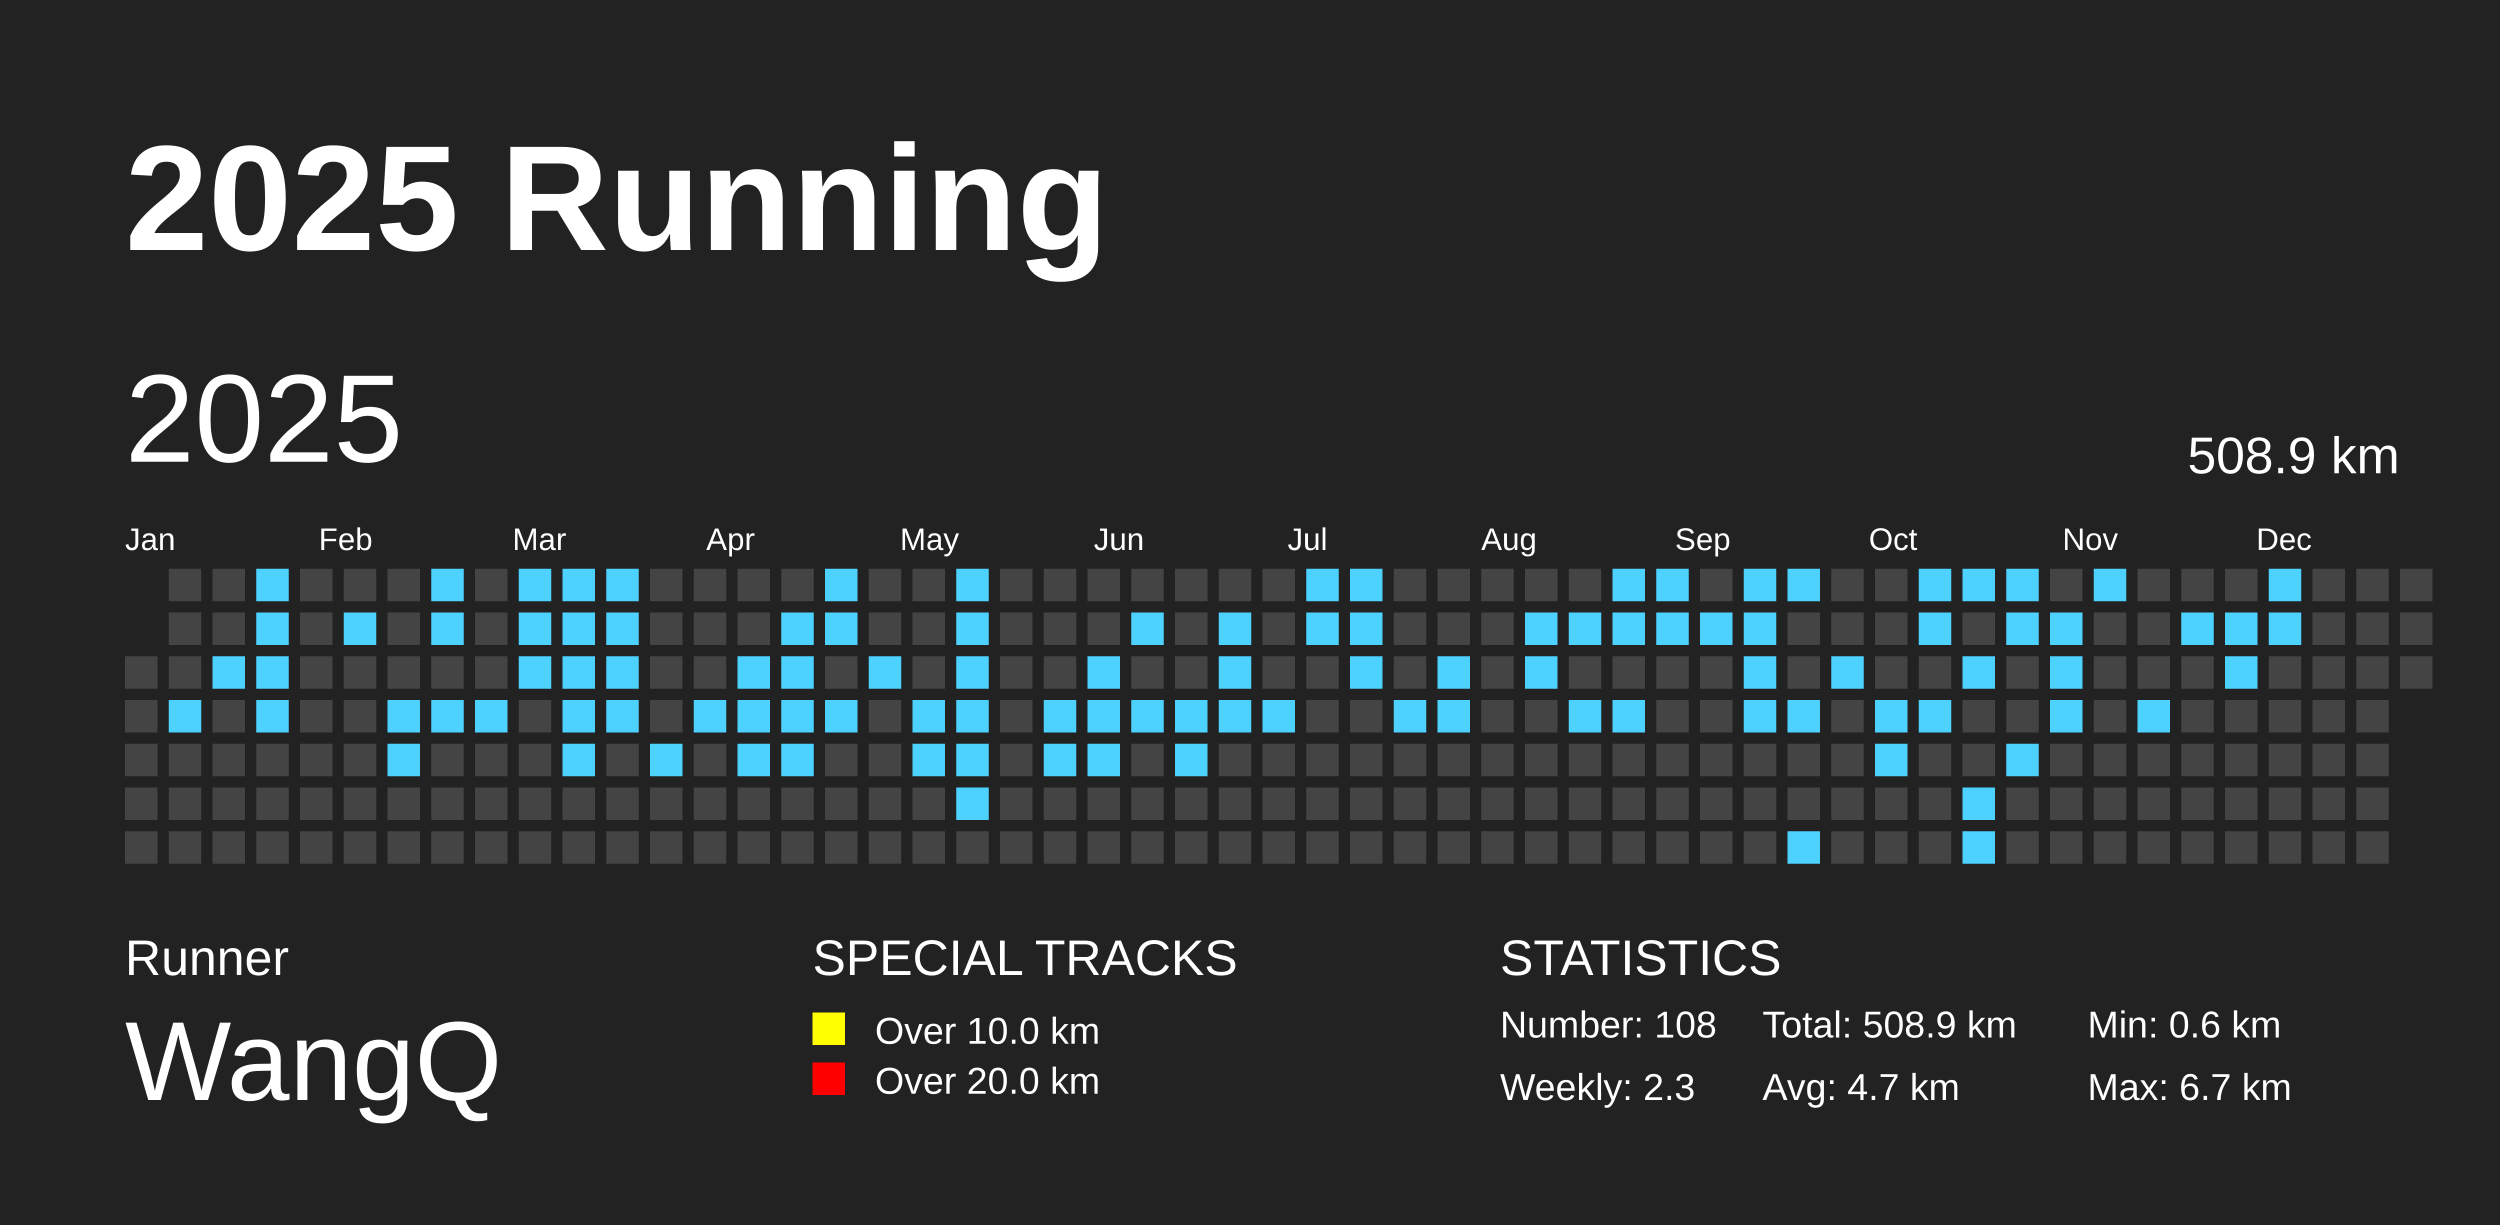
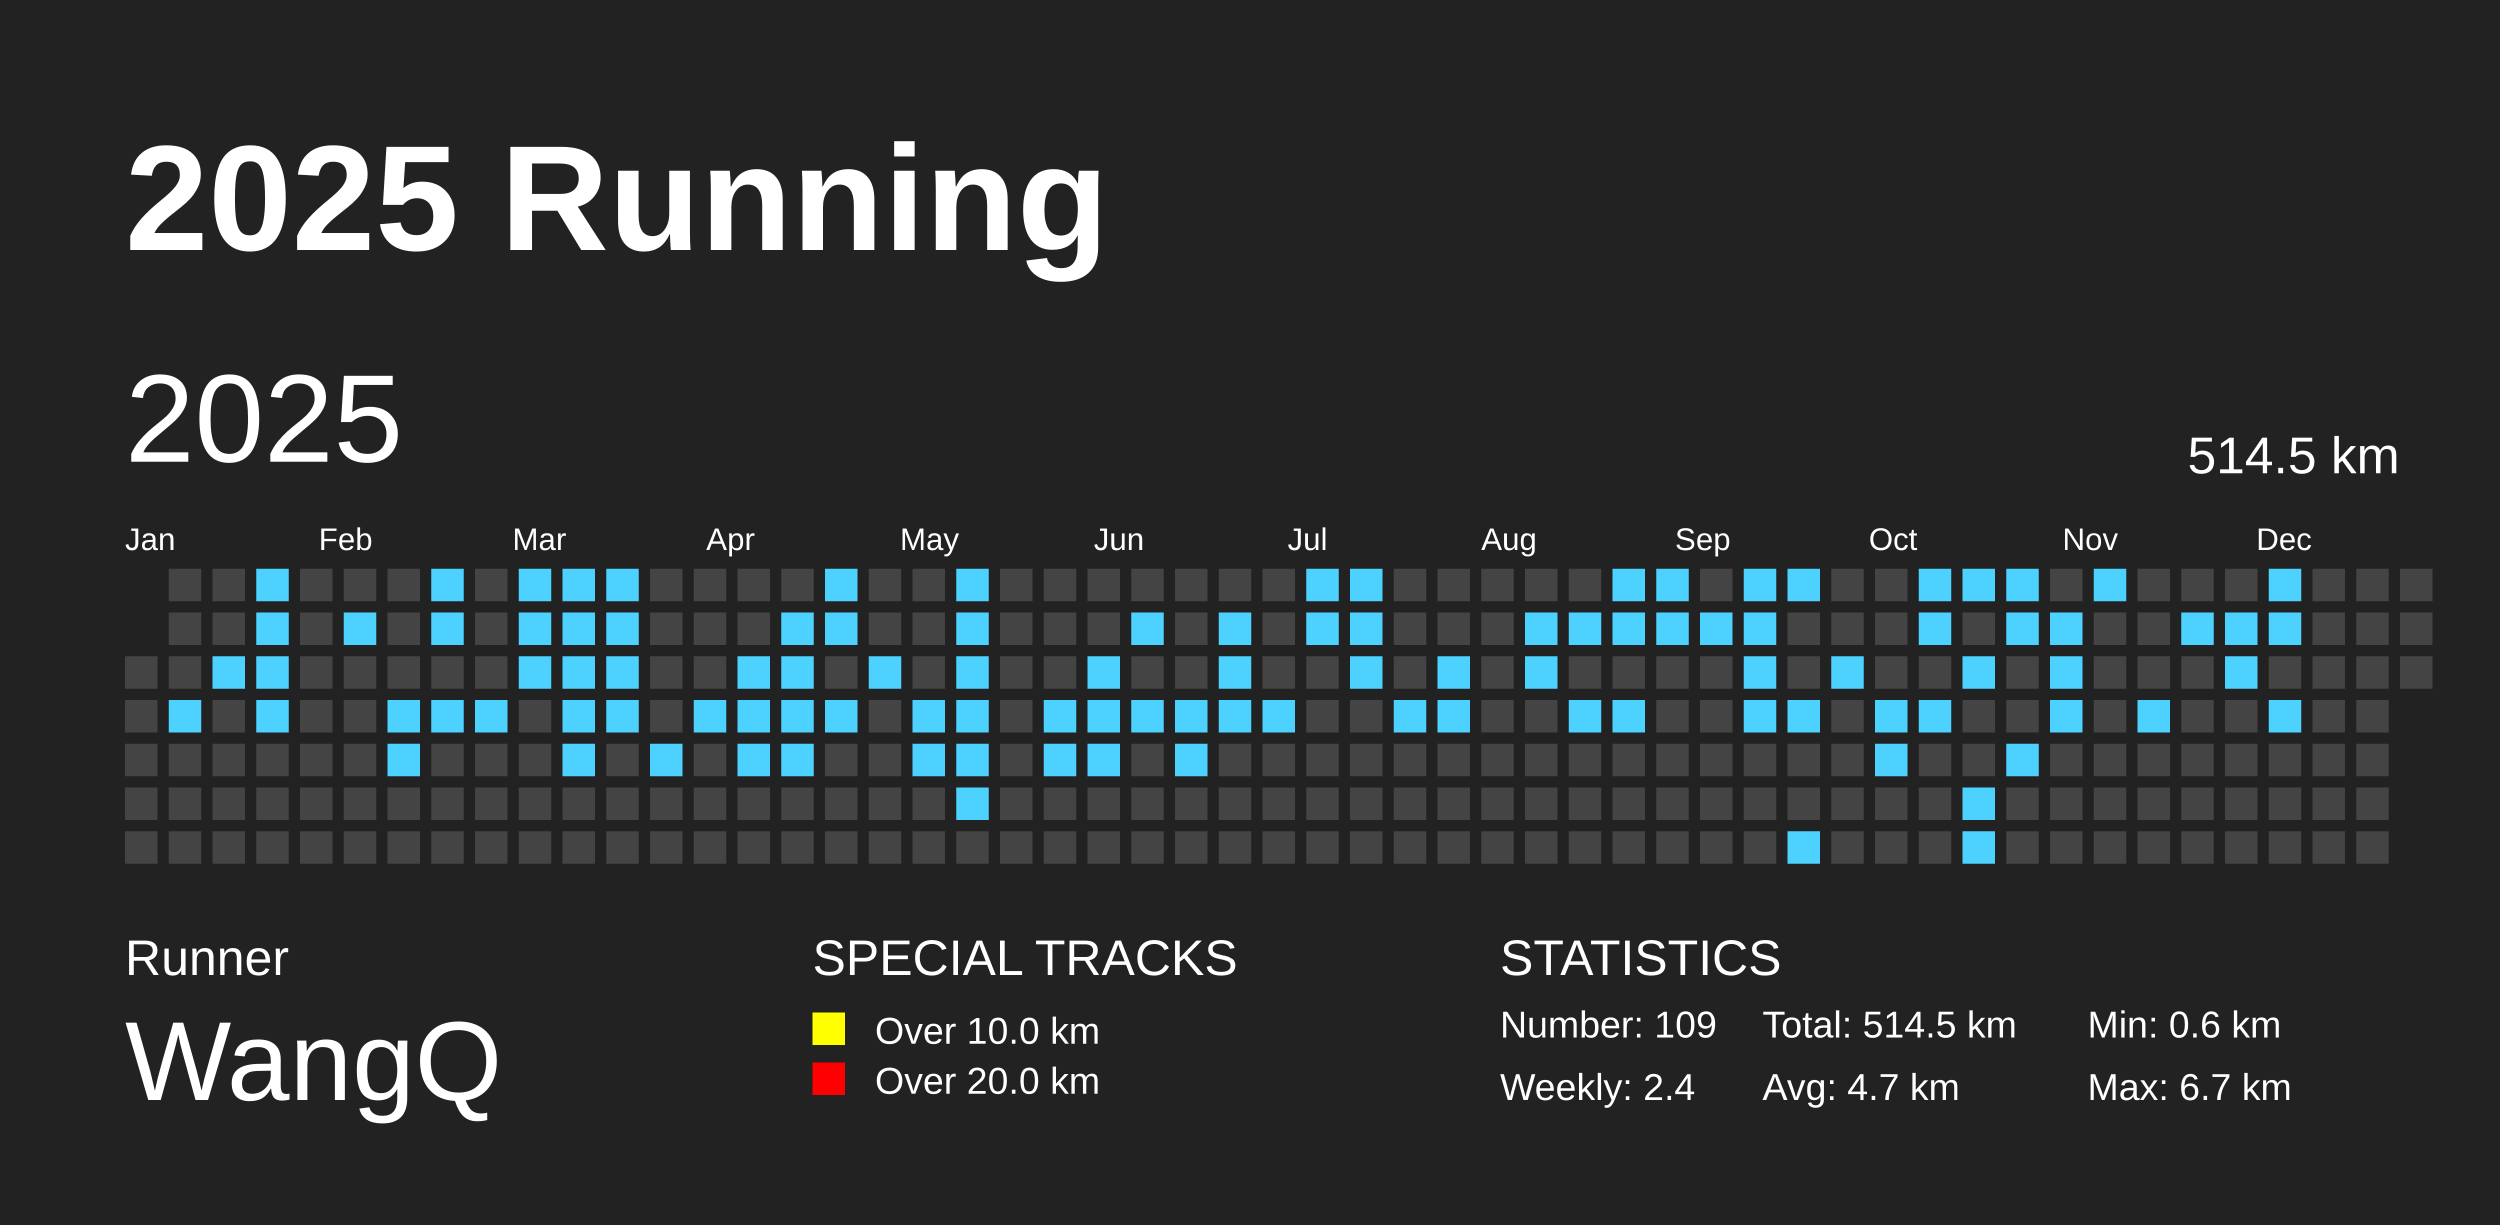
<svg xmlns="http://www.w3.org/2000/svg" baseProfile="full" height="98mm" version="1.1" viewBox="0,0,200,98" width="200mm">
  <defs />
  <rect fill="#222222" height="98" width="200" x="0" y="0" />
  <text fill="#FFFFFF" style="font-size:12px; font-family:Arial; font-weight:bold;" x="10" y="20">2025 Running</text>
  <text fill="#FFFFFF" style="font-size:4px; font-family:Arial" x="10" y="78">Runner</text>
  <text fill="#FFFFFF" style="font-size:9px; font-family:Arial" x="10" y="88">WangQ</text>
  <text fill="#FFFFFF" style="font-size:4px; font-family:Arial" x="65" y="78">SPECIAL TRACKS</text>
  <rect fill="yellow" height="2.6" width="2.6" x="65" y="81" />
  <text fill="#FFFFFF" style="font-size:3px; font-family:Arial" x="70" y="83.5">Over 10.0 km</text>
  <rect fill="red" height="2.6" width="2.6" x="65" y="85" />
  <text fill="#FFFFFF" style="font-size:3px; font-family:Arial" x="70" y="87.5">Over 20.0 km</text>
  <text fill="#FFFFFF" style="font-size:4px; font-family:Arial" x="120" y="78">STATISTICS</text>
-   <text fill="#FFFFFF" style="font-size:3px; font-family:Arial" x="120" y="83">Number: 108</text>
-   <text fill="#FFFFFF" style="font-size:3px; font-family:Arial" x="120" y="88">Weekly: 2.3</text>
-   <text fill="#FFFFFF" style="font-size:3px; font-family:Arial" x="141" y="83">Total: 508.9 km</text>
+   <text fill="#FFFFFF" style="font-size:3px; font-family:Arial" x="120" y="83">Number: 109</text>
+   <text fill="#FFFFFF" style="font-size:3px; font-family:Arial" x="120" y="88">Weekly: 2.4</text>
+   <text fill="#FFFFFF" style="font-size:3px; font-family:Arial" x="141" y="83">Total: 514.5 km</text>
  <text fill="#FFFFFF" style="font-size:3px; font-family:Arial" x="141" y="88">Avg: 4.7 km</text>
  <text fill="#FFFFFF" style="font-size:3px; font-family:Arial" x="167" y="83">Min: 0.6 km</text>
  <text fill="#FFFFFF" style="font-size:3px; font-family:Arial" x="167" y="88">Max: 6.7 km</text>
  <text dominant-baseline="hanging" fill="#FFFFFF" style="font-size:10.0px; font-family:Arial;" x="10" y="30">2025</text>
-   <text dominant-baseline="hanging" fill="#FFFFFF" style="font-size:4.125px; font-family:Arial;" x="175" y="35">508.9 km</text>
+   <text dominant-baseline="hanging" fill="#FFFFFF" style="font-size:4.125px; font-family:Arial;" x="175" y="35">514.5 km</text>
  <text fill="#FFFFFF" style="font-size:2.5px; font-family:Arial" x="10.0" y="44">Jan</text>
  <text fill="#FFFFFF" style="font-size:2.5px; font-family:Arial" x="25.5" y="44">Feb</text>
  <text fill="#FFFFFF" style="font-size:2.5px; font-family:Arial" x="41.0" y="44">Mar</text>
  <text fill="#FFFFFF" style="font-size:2.5px; font-family:Arial" x="56.5" y="44">Apr</text>
  <text fill="#FFFFFF" style="font-size:2.5px; font-family:Arial" x="72.0" y="44">May</text>
  <text fill="#FFFFFF" style="font-size:2.5px; font-family:Arial" x="87.5" y="44">Jun</text>
  <text fill="#FFFFFF" style="font-size:2.5px; font-family:Arial" x="103.0" y="44">Jul</text>
  <text fill="#FFFFFF" style="font-size:2.5px; font-family:Arial" x="118.5" y="44">Aug</text>
  <text fill="#FFFFFF" style="font-size:2.5px; font-family:Arial" x="134.0" y="44">Sep</text>
  <text fill="#FFFFFF" style="font-size:2.5px; font-family:Arial" x="149.5" y="44">Oct</text>
  <text fill="#FFFFFF" style="font-size:2.5px; font-family:Arial" x="165.0" y="44">Nov</text>
  <text fill="#FFFFFF" style="font-size:2.5px; font-family:Arial" x="180.5" y="44">Dec</text>
  <rect fill="#444444" height="2.6" width="2.6" x="10.0" y="52.5" />
  <rect fill="#444444" height="2.6" width="2.6" x="10.0" y="56.0" />
  <rect fill="#444444" height="2.6" width="2.6" x="10.0" y="59.5" />
  <rect fill="#444444" height="2.6" width="2.6" x="10.0" y="63.0" />
  <rect fill="#444444" height="2.6" width="2.6" x="10.0" y="66.5" />
  <rect fill="#444444" height="2.6" width="2.6" x="13.5" y="45.5" />
  <rect fill="#444444" height="2.6" width="2.6" x="13.5" y="49.0" />
  <rect fill="#444444" height="2.6" width="2.6" x="13.5" y="52.5" />
  <rect fill="#4DD2FF" height="2.6" width="2.6" x="13.5" y="56.0" />
  <rect fill="#444444" height="2.6" width="2.6" x="13.5" y="59.5" />
  <rect fill="#444444" height="2.6" width="2.6" x="13.5" y="63.0" />
  <rect fill="#444444" height="2.6" width="2.6" x="13.5" y="66.5" />
  <rect fill="#444444" height="2.6" width="2.6" x="17.0" y="45.5" />
  <rect fill="#444444" height="2.6" width="2.6" x="17.0" y="49.0" />
  <rect fill="#4DD2FF" height="2.6" width="2.6" x="17.0" y="52.5" />
  <rect fill="#444444" height="2.6" width="2.6" x="17.0" y="56.0" />
  <rect fill="#444444" height="2.6" width="2.6" x="17.0" y="59.5" />
  <rect fill="#444444" height="2.6" width="2.6" x="17.0" y="63.0" />
  <rect fill="#444444" height="2.6" width="2.6" x="17.0" y="66.5" />
  <rect fill="#4DD2FF" height="2.6" width="2.6" x="20.5" y="45.5" />
  <rect fill="#4DD2FF" height="2.6" width="2.6" x="20.5" y="49.0" />
  <rect fill="#4DD2FF" height="2.6" width="2.6" x="20.5" y="52.5" />
  <rect fill="#4DD2FF" height="2.6" width="2.6" x="20.5" y="56.0" />
  <rect fill="#444444" height="2.6" width="2.6" x="20.5" y="59.5" />
  <rect fill="#444444" height="2.6" width="2.6" x="20.5" y="63.0" />
  <rect fill="#444444" height="2.6" width="2.6" x="20.5" y="66.5" />
  <rect fill="#444444" height="2.6" width="2.6" x="24.0" y="45.5" />
  <rect fill="#444444" height="2.6" width="2.6" x="24.0" y="49.0" />
  <rect fill="#444444" height="2.6" width="2.6" x="24.0" y="52.5" />
  <rect fill="#444444" height="2.6" width="2.6" x="24.0" y="56.0" />
  <rect fill="#444444" height="2.6" width="2.6" x="24.0" y="59.5" />
  <rect fill="#444444" height="2.6" width="2.6" x="24.0" y="63.0" />
  <rect fill="#444444" height="2.6" width="2.6" x="24.0" y="66.5" />
  <rect fill="#444444" height="2.6" width="2.6" x="27.5" y="45.5" />
  <rect fill="#4DD2FF" height="2.6" width="2.6" x="27.5" y="49.0" />
  <rect fill="#444444" height="2.6" width="2.6" x="27.5" y="52.5" />
  <rect fill="#444444" height="2.6" width="2.6" x="27.5" y="56.0" />
  <rect fill="#444444" height="2.6" width="2.6" x="27.5" y="59.5" />
  <rect fill="#444444" height="2.6" width="2.6" x="27.5" y="63.0" />
  <rect fill="#444444" height="2.6" width="2.6" x="27.5" y="66.5" />
  <rect fill="#444444" height="2.6" width="2.6" x="31.0" y="45.5" />
  <rect fill="#444444" height="2.6" width="2.6" x="31.0" y="49.0" />
  <rect fill="#444444" height="2.6" width="2.6" x="31.0" y="52.5" />
  <rect fill="#4DD2FF" height="2.6" width="2.6" x="31.0" y="56.0" />
  <rect fill="#4DD2FF" height="2.6" width="2.6" x="31.0" y="59.5" />
  <rect fill="#444444" height="2.6" width="2.6" x="31.0" y="63.0" />
  <rect fill="#444444" height="2.6" width="2.6" x="31.0" y="66.5" />
  <rect fill="#4DD2FF" height="2.6" width="2.6" x="34.5" y="45.5" />
  <rect fill="#4DD2FF" height="2.6" width="2.6" x="34.5" y="49.0" />
  <rect fill="#444444" height="2.6" width="2.6" x="34.5" y="52.5" />
  <rect fill="#4DD2FF" height="2.6" width="2.6" x="34.5" y="56.0" />
  <rect fill="#444444" height="2.6" width="2.6" x="34.5" y="59.5" />
  <rect fill="#444444" height="2.6" width="2.6" x="34.5" y="63.0" />
  <rect fill="#444444" height="2.6" width="2.6" x="34.5" y="66.5" />
  <rect fill="#444444" height="2.6" width="2.6" x="38.0" y="45.5" />
  <rect fill="#444444" height="2.6" width="2.6" x="38.0" y="49.0" />
  <rect fill="#444444" height="2.6" width="2.6" x="38.0" y="52.5" />
  <rect fill="#4DD2FF" height="2.6" width="2.6" x="38.0" y="56.0" />
  <rect fill="#444444" height="2.6" width="2.6" x="38.0" y="59.5" />
  <rect fill="#444444" height="2.6" width="2.6" x="38.0" y="63.0" />
  <rect fill="#444444" height="2.6" width="2.6" x="38.0" y="66.5" />
  <rect fill="#4DD2FF" height="2.6" width="2.6" x="41.5" y="45.5" />
  <rect fill="#4DD2FF" height="2.6" width="2.6" x="41.5" y="49.0" />
  <rect fill="#4DD2FF" height="2.6" width="2.6" x="41.5" y="52.5" />
  <rect fill="#444444" height="2.6" width="2.6" x="41.5" y="56.0" />
  <rect fill="#444444" height="2.6" width="2.6" x="41.5" y="59.5" />
  <rect fill="#444444" height="2.6" width="2.6" x="41.5" y="63.0" />
  <rect fill="#444444" height="2.6" width="2.6" x="41.5" y="66.5" />
  <rect fill="#4DD2FF" height="2.6" width="2.6" x="45.0" y="45.5" />
  <rect fill="#4DD2FF" height="2.6" width="2.6" x="45.0" y="49.0" />
  <rect fill="#4DD2FF" height="2.6" width="2.6" x="45.0" y="52.5" />
  <rect fill="#4DD2FF" height="2.6" width="2.6" x="45.0" y="56.0" />
  <rect fill="#4DD2FF" height="2.6" width="2.6" x="45.0" y="59.5" />
  <rect fill="#444444" height="2.6" width="2.6" x="45.0" y="63.0" />
  <rect fill="#444444" height="2.6" width="2.6" x="45.0" y="66.5" />
  <rect fill="#4DD2FF" height="2.6" width="2.6" x="48.5" y="45.5" />
  <rect fill="#4DD2FF" height="2.6" width="2.6" x="48.5" y="49.0" />
  <rect fill="#4DD2FF" height="2.6" width="2.6" x="48.5" y="52.5" />
  <rect fill="#4DD2FF" height="2.6" width="2.6" x="48.5" y="56.0" />
  <rect fill="#444444" height="2.6" width="2.6" x="48.5" y="59.5" />
  <rect fill="#444444" height="2.6" width="2.6" x="48.5" y="63.0" />
  <rect fill="#444444" height="2.6" width="2.6" x="48.5" y="66.5" />
  <rect fill="#444444" height="2.6" width="2.6" x="52.0" y="45.5" />
  <rect fill="#444444" height="2.6" width="2.6" x="52.0" y="49.0" />
  <rect fill="#444444" height="2.6" width="2.6" x="52.0" y="52.5" />
  <rect fill="#444444" height="2.6" width="2.6" x="52.0" y="56.0" />
  <rect fill="#4DD2FF" height="2.6" width="2.6" x="52.0" y="59.5" />
  <rect fill="#444444" height="2.6" width="2.6" x="52.0" y="63.0" />
  <rect fill="#444444" height="2.6" width="2.6" x="52.0" y="66.5" />
  <rect fill="#444444" height="2.6" width="2.6" x="55.5" y="45.5" />
  <rect fill="#444444" height="2.6" width="2.6" x="55.5" y="49.0" />
  <rect fill="#444444" height="2.6" width="2.6" x="55.5" y="52.5" />
  <rect fill="#4DD2FF" height="2.6" width="2.6" x="55.5" y="56.0" />
  <rect fill="#444444" height="2.6" width="2.6" x="55.5" y="59.5" />
  <rect fill="#444444" height="2.6" width="2.6" x="55.5" y="63.0" />
  <rect fill="#444444" height="2.6" width="2.6" x="55.5" y="66.5" />
  <rect fill="#444444" height="2.6" width="2.6" x="59.0" y="45.5" />
  <rect fill="#444444" height="2.6" width="2.6" x="59.0" y="49.0" />
  <rect fill="#4DD2FF" height="2.6" width="2.6" x="59.0" y="52.5" />
  <rect fill="#4DD2FF" height="2.6" width="2.6" x="59.0" y="56.0" />
  <rect fill="#4DD2FF" height="2.6" width="2.6" x="59.0" y="59.5" />
  <rect fill="#444444" height="2.6" width="2.6" x="59.0" y="63.0" />
  <rect fill="#444444" height="2.6" width="2.6" x="59.0" y="66.5" />
  <rect fill="#444444" height="2.6" width="2.6" x="62.5" y="45.5" />
  <rect fill="#4DD2FF" height="2.6" width="2.6" x="62.5" y="49.0" />
  <rect fill="#4DD2FF" height="2.6" width="2.6" x="62.5" y="52.5" />
  <rect fill="#4DD2FF" height="2.6" width="2.6" x="62.5" y="56.0" />
  <rect fill="#4DD2FF" height="2.6" width="2.6" x="62.5" y="59.5" />
  <rect fill="#444444" height="2.6" width="2.6" x="62.5" y="63.0" />
  <rect fill="#444444" height="2.6" width="2.6" x="62.5" y="66.5" />
  <rect fill="#4DD2FF" height="2.6" width="2.6" x="66.0" y="45.5" />
  <rect fill="#4DD2FF" height="2.6" width="2.6" x="66.0" y="49.0" />
  <rect fill="#444444" height="2.6" width="2.6" x="66.0" y="52.5" />
  <rect fill="#4DD2FF" height="2.6" width="2.6" x="66.0" y="56.0" />
  <rect fill="#444444" height="2.6" width="2.6" x="66.0" y="59.5" />
  <rect fill="#444444" height="2.6" width="2.6" x="66.0" y="63.0" />
  <rect fill="#444444" height="2.6" width="2.6" x="66.0" y="66.5" />
  <rect fill="#444444" height="2.6" width="2.6" x="69.5" y="45.5" />
  <rect fill="#444444" height="2.6" width="2.6" x="69.5" y="49.0" />
  <rect fill="#4DD2FF" height="2.6" width="2.6" x="69.5" y="52.5" />
  <rect fill="#444444" height="2.6" width="2.6" x="69.5" y="56.0" />
  <rect fill="#444444" height="2.6" width="2.6" x="69.5" y="59.5" />
  <rect fill="#444444" height="2.6" width="2.6" x="69.5" y="63.0" />
  <rect fill="#444444" height="2.6" width="2.6" x="69.5" y="66.5" />
  <rect fill="#444444" height="2.6" width="2.6" x="73.0" y="45.5" />
  <rect fill="#444444" height="2.6" width="2.6" x="73.0" y="49.0" />
  <rect fill="#444444" height="2.6" width="2.6" x="73.0" y="52.5" />
  <rect fill="#4DD2FF" height="2.6" width="2.6" x="73.0" y="56.0" />
  <rect fill="#4DD2FF" height="2.6" width="2.6" x="73.0" y="59.5" />
  <rect fill="#444444" height="2.6" width="2.6" x="73.0" y="63.0" />
  <rect fill="#444444" height="2.6" width="2.6" x="73.0" y="66.5" />
  <rect fill="#4DD2FF" height="2.6" width="2.6" x="76.5" y="45.5" />
  <rect fill="#4DD2FF" height="2.6" width="2.6" x="76.5" y="49.0" />
  <rect fill="#4DD2FF" height="2.6" width="2.6" x="76.5" y="52.5" />
  <rect fill="#4DD2FF" height="2.6" width="2.6" x="76.5" y="56.0" />
  <rect fill="#4DD2FF" height="2.6" width="2.6" x="76.5" y="59.5" />
  <rect fill="#4DD2FF" height="2.6" width="2.6" x="76.5" y="63.0" />
  <rect fill="#444444" height="2.6" width="2.6" x="76.5" y="66.5" />
  <rect fill="#444444" height="2.6" width="2.6" x="80.0" y="45.5" />
  <rect fill="#444444" height="2.6" width="2.6" x="80.0" y="49.0" />
  <rect fill="#444444" height="2.6" width="2.6" x="80.0" y="52.5" />
  <rect fill="#444444" height="2.6" width="2.6" x="80.0" y="56.0" />
  <rect fill="#444444" height="2.6" width="2.6" x="80.0" y="59.5" />
  <rect fill="#444444" height="2.6" width="2.6" x="80.0" y="63.0" />
  <rect fill="#444444" height="2.6" width="2.6" x="80.0" y="66.5" />
  <rect fill="#444444" height="2.6" width="2.6" x="83.5" y="45.5" />
  <rect fill="#444444" height="2.6" width="2.6" x="83.5" y="49.0" />
  <rect fill="#444444" height="2.6" width="2.6" x="83.5" y="52.5" />
  <rect fill="#4DD2FF" height="2.6" width="2.6" x="83.5" y="56.0" />
  <rect fill="#4DD2FF" height="2.6" width="2.6" x="83.5" y="59.5" />
  <rect fill="#444444" height="2.6" width="2.6" x="83.5" y="63.0" />
  <rect fill="#444444" height="2.6" width="2.6" x="83.5" y="66.5" />
  <rect fill="#444444" height="2.6" width="2.6" x="87.0" y="45.5" />
  <rect fill="#444444" height="2.6" width="2.6" x="87.0" y="49.0" />
  <rect fill="#4DD2FF" height="2.6" width="2.6" x="87.0" y="52.5" />
  <rect fill="#4DD2FF" height="2.6" width="2.6" x="87.0" y="56.0" />
  <rect fill="#4DD2FF" height="2.6" width="2.6" x="87.0" y="59.5" />
  <rect fill="#444444" height="2.6" width="2.6" x="87.0" y="63.0" />
  <rect fill="#444444" height="2.6" width="2.6" x="87.0" y="66.5" />
  <rect fill="#444444" height="2.6" width="2.6" x="90.5" y="45.5" />
  <rect fill="#4DD2FF" height="2.6" width="2.6" x="90.5" y="49.0" />
  <rect fill="#444444" height="2.6" width="2.6" x="90.5" y="52.5" />
  <rect fill="#4DD2FF" height="2.6" width="2.6" x="90.5" y="56.0" />
  <rect fill="#444444" height="2.6" width="2.6" x="90.5" y="59.5" />
  <rect fill="#444444" height="2.6" width="2.6" x="90.5" y="63.0" />
  <rect fill="#444444" height="2.6" width="2.6" x="90.5" y="66.5" />
  <rect fill="#444444" height="2.6" width="2.6" x="94.0" y="45.5" />
  <rect fill="#444444" height="2.6" width="2.6" x="94.0" y="49.0" />
  <rect fill="#444444" height="2.6" width="2.6" x="94.0" y="52.5" />
  <rect fill="#4DD2FF" height="2.6" width="2.6" x="94.0" y="56.0" />
  <rect fill="#4DD2FF" height="2.6" width="2.6" x="94.0" y="59.5" />
  <rect fill="#444444" height="2.6" width="2.6" x="94.0" y="63.0" />
  <rect fill="#444444" height="2.6" width="2.6" x="94.0" y="66.5" />
  <rect fill="#444444" height="2.6" width="2.6" x="97.5" y="45.5" />
  <rect fill="#4DD2FF" height="2.6" width="2.6" x="97.5" y="49.0" />
  <rect fill="#4DD2FF" height="2.6" width="2.6" x="97.5" y="52.5" />
  <rect fill="#4DD2FF" height="2.6" width="2.6" x="97.5" y="56.0" />
  <rect fill="#444444" height="2.6" width="2.6" x="97.5" y="59.5" />
  <rect fill="#444444" height="2.6" width="2.6" x="97.5" y="63.0" />
  <rect fill="#444444" height="2.6" width="2.6" x="97.5" y="66.5" />
  <rect fill="#444444" height="2.6" width="2.6" x="101.0" y="45.5" />
  <rect fill="#444444" height="2.6" width="2.6" x="101.0" y="49.0" />
  <rect fill="#444444" height="2.6" width="2.6" x="101.0" y="52.5" />
  <rect fill="#4DD2FF" height="2.6" width="2.6" x="101.0" y="56.0" />
  <rect fill="#444444" height="2.6" width="2.6" x="101.0" y="59.5" />
  <rect fill="#444444" height="2.6" width="2.6" x="101.0" y="63.0" />
  <rect fill="#444444" height="2.6" width="2.6" x="101.0" y="66.5" />
  <rect fill="#4DD2FF" height="2.6" width="2.6" x="104.5" y="45.5" />
  <rect fill="#4DD2FF" height="2.6" width="2.6" x="104.5" y="49.0" />
  <rect fill="#444444" height="2.6" width="2.6" x="104.5" y="52.5" />
  <rect fill="#444444" height="2.6" width="2.6" x="104.5" y="56.0" />
  <rect fill="#444444" height="2.6" width="2.6" x="104.5" y="59.5" />
  <rect fill="#444444" height="2.6" width="2.6" x="104.5" y="63.0" />
  <rect fill="#444444" height="2.6" width="2.6" x="104.5" y="66.5" />
  <rect fill="#4DD2FF" height="2.6" width="2.6" x="108.0" y="45.5" />
  <rect fill="#4DD2FF" height="2.6" width="2.6" x="108.0" y="49.0" />
  <rect fill="#4DD2FF" height="2.6" width="2.6" x="108.0" y="52.5" />
  <rect fill="#444444" height="2.6" width="2.6" x="108.0" y="56.0" />
  <rect fill="#444444" height="2.6" width="2.6" x="108.0" y="59.5" />
  <rect fill="#444444" height="2.6" width="2.6" x="108.0" y="63.0" />
  <rect fill="#444444" height="2.6" width="2.6" x="108.0" y="66.5" />
  <rect fill="#444444" height="2.6" width="2.6" x="111.5" y="45.5" />
  <rect fill="#444444" height="2.6" width="2.6" x="111.5" y="49.0" />
  <rect fill="#444444" height="2.6" width="2.6" x="111.5" y="52.5" />
  <rect fill="#4DD2FF" height="2.6" width="2.6" x="111.5" y="56.0" />
  <rect fill="#444444" height="2.6" width="2.6" x="111.5" y="59.5" />
  <rect fill="#444444" height="2.6" width="2.6" x="111.5" y="63.0" />
  <rect fill="#444444" height="2.6" width="2.6" x="111.5" y="66.5" />
  <rect fill="#444444" height="2.6" width="2.6" x="115.0" y="45.5" />
  <rect fill="#444444" height="2.6" width="2.6" x="115.0" y="49.0" />
  <rect fill="#4DD2FF" height="2.6" width="2.6" x="115.0" y="52.5" />
  <rect fill="#4DD2FF" height="2.6" width="2.6" x="115.0" y="56.0" />
  <rect fill="#444444" height="2.6" width="2.6" x="115.0" y="59.5" />
  <rect fill="#444444" height="2.6" width="2.6" x="115.0" y="63.0" />
  <rect fill="#444444" height="2.6" width="2.6" x="115.0" y="66.5" />
  <rect fill="#444444" height="2.6" width="2.6" x="118.5" y="45.5" />
  <rect fill="#444444" height="2.6" width="2.6" x="118.5" y="49.0" />
  <rect fill="#444444" height="2.6" width="2.6" x="118.5" y="52.5" />
  <rect fill="#444444" height="2.6" width="2.6" x="118.5" y="56.0" />
  <rect fill="#444444" height="2.6" width="2.6" x="118.5" y="59.5" />
  <rect fill="#444444" height="2.6" width="2.6" x="118.5" y="63.0" />
  <rect fill="#444444" height="2.6" width="2.6" x="118.5" y="66.5" />
  <rect fill="#444444" height="2.6" width="2.6" x="122.0" y="45.5" />
  <rect fill="#4DD2FF" height="2.6" width="2.6" x="122.0" y="49.0" />
  <rect fill="#4DD2FF" height="2.6" width="2.6" x="122.0" y="52.5" />
  <rect fill="#444444" height="2.6" width="2.6" x="122.0" y="56.0" />
  <rect fill="#444444" height="2.6" width="2.6" x="122.0" y="59.5" />
  <rect fill="#444444" height="2.6" width="2.6" x="122.0" y="63.0" />
  <rect fill="#444444" height="2.6" width="2.6" x="122.0" y="66.5" />
  <rect fill="#444444" height="2.6" width="2.6" x="125.5" y="45.5" />
  <rect fill="#4DD2FF" height="2.6" width="2.6" x="125.5" y="49.0" />
  <rect fill="#444444" height="2.6" width="2.6" x="125.5" y="52.5" />
  <rect fill="#4DD2FF" height="2.6" width="2.6" x="125.5" y="56.0" />
  <rect fill="#444444" height="2.6" width="2.6" x="125.5" y="59.5" />
  <rect fill="#444444" height="2.6" width="2.6" x="125.5" y="63.0" />
  <rect fill="#444444" height="2.6" width="2.6" x="125.5" y="66.5" />
  <rect fill="#4DD2FF" height="2.6" width="2.6" x="129.0" y="45.5" />
  <rect fill="#4DD2FF" height="2.6" width="2.6" x="129.0" y="49.0" />
  <rect fill="#444444" height="2.6" width="2.6" x="129.0" y="52.5" />
  <rect fill="#4DD2FF" height="2.6" width="2.6" x="129.0" y="56.0" />
  <rect fill="#444444" height="2.6" width="2.6" x="129.0" y="59.5" />
  <rect fill="#444444" height="2.6" width="2.6" x="129.0" y="63.0" />
  <rect fill="#444444" height="2.6" width="2.6" x="129.0" y="66.5" />
  <rect fill="#4DD2FF" height="2.6" width="2.6" x="132.5" y="45.5" />
  <rect fill="#4DD2FF" height="2.6" width="2.6" x="132.5" y="49.0" />
  <rect fill="#444444" height="2.6" width="2.6" x="132.5" y="52.5" />
  <rect fill="#444444" height="2.6" width="2.6" x="132.5" y="56.0" />
  <rect fill="#444444" height="2.6" width="2.6" x="132.5" y="59.5" />
  <rect fill="#444444" height="2.6" width="2.6" x="132.5" y="63.0" />
  <rect fill="#444444" height="2.6" width="2.6" x="132.5" y="66.5" />
  <rect fill="#444444" height="2.6" width="2.6" x="136.0" y="45.5" />
  <rect fill="#4DD2FF" height="2.6" width="2.6" x="136.0" y="49.0" />
  <rect fill="#444444" height="2.6" width="2.6" x="136.0" y="52.5" />
  <rect fill="#444444" height="2.6" width="2.6" x="136.0" y="56.0" />
  <rect fill="#444444" height="2.6" width="2.6" x="136.0" y="59.5" />
  <rect fill="#444444" height="2.6" width="2.6" x="136.0" y="63.0" />
  <rect fill="#444444" height="2.6" width="2.6" x="136.0" y="66.5" />
  <rect fill="#4DD2FF" height="2.6" width="2.6" x="139.5" y="45.5" />
  <rect fill="#4DD2FF" height="2.6" width="2.6" x="139.5" y="49.0" />
  <rect fill="#4DD2FF" height="2.6" width="2.6" x="139.5" y="52.5" />
  <rect fill="#4DD2FF" height="2.6" width="2.6" x="139.5" y="56.0" />
  <rect fill="#444444" height="2.6" width="2.6" x="139.5" y="59.5" />
  <rect fill="#444444" height="2.6" width="2.6" x="139.5" y="63.0" />
  <rect fill="#444444" height="2.6" width="2.6" x="139.5" y="66.5" />
  <rect fill="#4DD2FF" height="2.6" width="2.6" x="143.0" y="45.5" />
  <rect fill="#444444" height="2.6" width="2.6" x="143.0" y="49.0" />
  <rect fill="#444444" height="2.6" width="2.6" x="143.0" y="52.5" />
  <rect fill="#4DD2FF" height="2.6" width="2.6" x="143.0" y="56.0" />
  <rect fill="#444444" height="2.6" width="2.6" x="143.0" y="59.5" />
  <rect fill="#444444" height="2.6" width="2.6" x="143.0" y="63.0" />
  <rect fill="#4DD2FF" height="2.6" width="2.6" x="143.0" y="66.5" />
  <rect fill="#444444" height="2.6" width="2.6" x="146.5" y="45.5" />
  <rect fill="#444444" height="2.6" width="2.6" x="146.5" y="49.0" />
  <rect fill="#4DD2FF" height="2.6" width="2.6" x="146.5" y="52.5" />
  <rect fill="#444444" height="2.6" width="2.6" x="146.5" y="56.0" />
  <rect fill="#444444" height="2.6" width="2.6" x="146.5" y="59.5" />
  <rect fill="#444444" height="2.6" width="2.6" x="146.5" y="63.0" />
  <rect fill="#444444" height="2.6" width="2.6" x="146.5" y="66.5" />
  <rect fill="#444444" height="2.6" width="2.6" x="150.0" y="45.5" />
  <rect fill="#444444" height="2.6" width="2.6" x="150.0" y="49.0" />
  <rect fill="#444444" height="2.6" width="2.6" x="150.0" y="52.5" />
  <rect fill="#4DD2FF" height="2.6" width="2.6" x="150.0" y="56.0" />
  <rect fill="#4DD2FF" height="2.6" width="2.6" x="150.0" y="59.5" />
  <rect fill="#444444" height="2.6" width="2.6" x="150.0" y="63.0" />
  <rect fill="#444444" height="2.6" width="2.6" x="150.0" y="66.5" />
  <rect fill="#4DD2FF" height="2.6" width="2.6" x="153.5" y="45.5" />
  <rect fill="#4DD2FF" height="2.6" width="2.6" x="153.5" y="49.0" />
  <rect fill="#444444" height="2.6" width="2.6" x="153.5" y="52.5" />
  <rect fill="#4DD2FF" height="2.6" width="2.6" x="153.5" y="56.0" />
  <rect fill="#444444" height="2.6" width="2.6" x="153.5" y="59.5" />
  <rect fill="#444444" height="2.6" width="2.6" x="153.5" y="63.0" />
  <rect fill="#444444" height="2.6" width="2.6" x="153.5" y="66.5" />
  <rect fill="#4DD2FF" height="2.6" width="2.6" x="157.0" y="45.5" />
  <rect fill="#444444" height="2.6" width="2.6" x="157.0" y="49.0" />
  <rect fill="#4DD2FF" height="2.6" width="2.6" x="157.0" y="52.5" />
  <rect fill="#444444" height="2.6" width="2.6" x="157.0" y="56.0" />
  <rect fill="#444444" height="2.6" width="2.6" x="157.0" y="59.5" />
  <rect fill="#4DD2FF" height="2.6" width="2.6" x="157.0" y="63.0" />
  <rect fill="#4DD2FF" height="2.6" width="2.6" x="157.0" y="66.5" />
  <rect fill="#4DD2FF" height="2.6" width="2.6" x="160.5" y="45.5" />
  <rect fill="#4DD2FF" height="2.6" width="2.6" x="160.5" y="49.0" />
  <rect fill="#444444" height="2.6" width="2.6" x="160.5" y="52.5" />
  <rect fill="#444444" height="2.6" width="2.6" x="160.5" y="56.0" />
  <rect fill="#4DD2FF" height="2.6" width="2.6" x="160.5" y="59.5" />
  <rect fill="#444444" height="2.6" width="2.6" x="160.5" y="63.0" />
  <rect fill="#444444" height="2.6" width="2.6" x="160.5" y="66.5" />
  <rect fill="#444444" height="2.6" width="2.6" x="164.0" y="45.5" />
  <rect fill="#4DD2FF" height="2.6" width="2.6" x="164.0" y="49.0" />
  <rect fill="#4DD2FF" height="2.6" width="2.6" x="164.0" y="52.5" />
  <rect fill="#4DD2FF" height="2.6" width="2.6" x="164.0" y="56.0" />
  <rect fill="#444444" height="2.6" width="2.6" x="164.0" y="59.5" />
  <rect fill="#444444" height="2.6" width="2.6" x="164.0" y="63.0" />
  <rect fill="#444444" height="2.6" width="2.6" x="164.0" y="66.5" />
  <rect fill="#4DD2FF" height="2.6" width="2.6" x="167.5" y="45.5" />
  <rect fill="#444444" height="2.6" width="2.6" x="167.5" y="49.0" />
  <rect fill="#444444" height="2.6" width="2.6" x="167.5" y="52.5" />
  <rect fill="#444444" height="2.6" width="2.6" x="167.5" y="56.0" />
  <rect fill="#444444" height="2.6" width="2.6" x="167.5" y="59.5" />
  <rect fill="#444444" height="2.6" width="2.6" x="167.5" y="63.0" />
  <rect fill="#444444" height="2.6" width="2.6" x="167.5" y="66.5" />
  <rect fill="#444444" height="2.6" width="2.6" x="171.0" y="45.5" />
  <rect fill="#444444" height="2.6" width="2.6" x="171.0" y="49.0" />
  <rect fill="#444444" height="2.6" width="2.6" x="171.0" y="52.5" />
  <rect fill="#4DD2FF" height="2.6" width="2.6" x="171.0" y="56.0" />
  <rect fill="#444444" height="2.6" width="2.6" x="171.0" y="59.5" />
  <rect fill="#444444" height="2.6" width="2.6" x="171.0" y="63.0" />
  <rect fill="#444444" height="2.6" width="2.6" x="171.0" y="66.5" />
  <rect fill="#444444" height="2.6" width="2.6" x="174.5" y="45.5" />
  <rect fill="#4DD2FF" height="2.6" width="2.6" x="174.5" y="49.0" />
  <rect fill="#444444" height="2.6" width="2.6" x="174.5" y="52.5" />
  <rect fill="#444444" height="2.6" width="2.6" x="174.5" y="56.0" />
  <rect fill="#444444" height="2.6" width="2.6" x="174.5" y="59.5" />
  <rect fill="#444444" height="2.6" width="2.6" x="174.5" y="63.0" />
  <rect fill="#444444" height="2.6" width="2.6" x="174.5" y="66.5" />
  <rect fill="#444444" height="2.6" width="2.6" x="178.0" y="45.5" />
  <rect fill="#4DD2FF" height="2.6" width="2.6" x="178.0" y="49.0" />
  <rect fill="#4DD2FF" height="2.6" width="2.6" x="178.0" y="52.5" />
  <rect fill="#444444" height="2.6" width="2.6" x="178.0" y="56.0" />
  <rect fill="#444444" height="2.6" width="2.6" x="178.0" y="59.5" />
  <rect fill="#444444" height="2.6" width="2.6" x="178.0" y="63.0" />
  <rect fill="#444444" height="2.6" width="2.6" x="178.0" y="66.5" />
  <rect fill="#4DD2FF" height="2.6" width="2.6" x="181.5" y="45.5" />
  <rect fill="#4DD2FF" height="2.6" width="2.6" x="181.5" y="49.0" />
  <rect fill="#444444" height="2.6" width="2.6" x="181.5" y="52.5" />
-   <rect fill="#444444" height="2.6" width="2.6" x="181.5" y="56.0" />
+   <rect fill="#4DD2FF" height="2.6" width="2.6" x="181.5" y="56.0" />
  <rect fill="#444444" height="2.6" width="2.6" x="181.5" y="59.5" />
  <rect fill="#444444" height="2.6" width="2.6" x="181.5" y="63.0" />
  <rect fill="#444444" height="2.6" width="2.6" x="181.5" y="66.5" />
  <rect fill="#444444" height="2.6" width="2.6" x="185.0" y="45.5" />
  <rect fill="#444444" height="2.6" width="2.6" x="185.0" y="49.0" />
  <rect fill="#444444" height="2.6" width="2.6" x="185.0" y="52.5" />
  <rect fill="#444444" height="2.6" width="2.6" x="185.0" y="56.0" />
  <rect fill="#444444" height="2.6" width="2.6" x="185.0" y="59.5" />
  <rect fill="#444444" height="2.6" width="2.6" x="185.0" y="63.0" />
  <rect fill="#444444" height="2.6" width="2.6" x="185.0" y="66.5" />
  <rect fill="#444444" height="2.6" width="2.6" x="188.5" y="45.5" />
  <rect fill="#444444" height="2.6" width="2.6" x="188.5" y="49.0" />
  <rect fill="#444444" height="2.6" width="2.6" x="188.5" y="52.5" />
  <rect fill="#444444" height="2.6" width="2.6" x="188.5" y="56.0" />
  <rect fill="#444444" height="2.6" width="2.6" x="188.5" y="59.5" />
  <rect fill="#444444" height="2.6" width="2.6" x="188.5" y="63.0" />
  <rect fill="#444444" height="2.6" width="2.6" x="188.5" y="66.5" />
  <rect fill="#444444" height="2.6" width="2.6" x="192.0" y="45.5" />
  <rect fill="#444444" height="2.6" width="2.6" x="192.0" y="49.0" />
  <rect fill="#444444" height="2.6" width="2.6" x="192.0" y="52.5" />
</svg>
